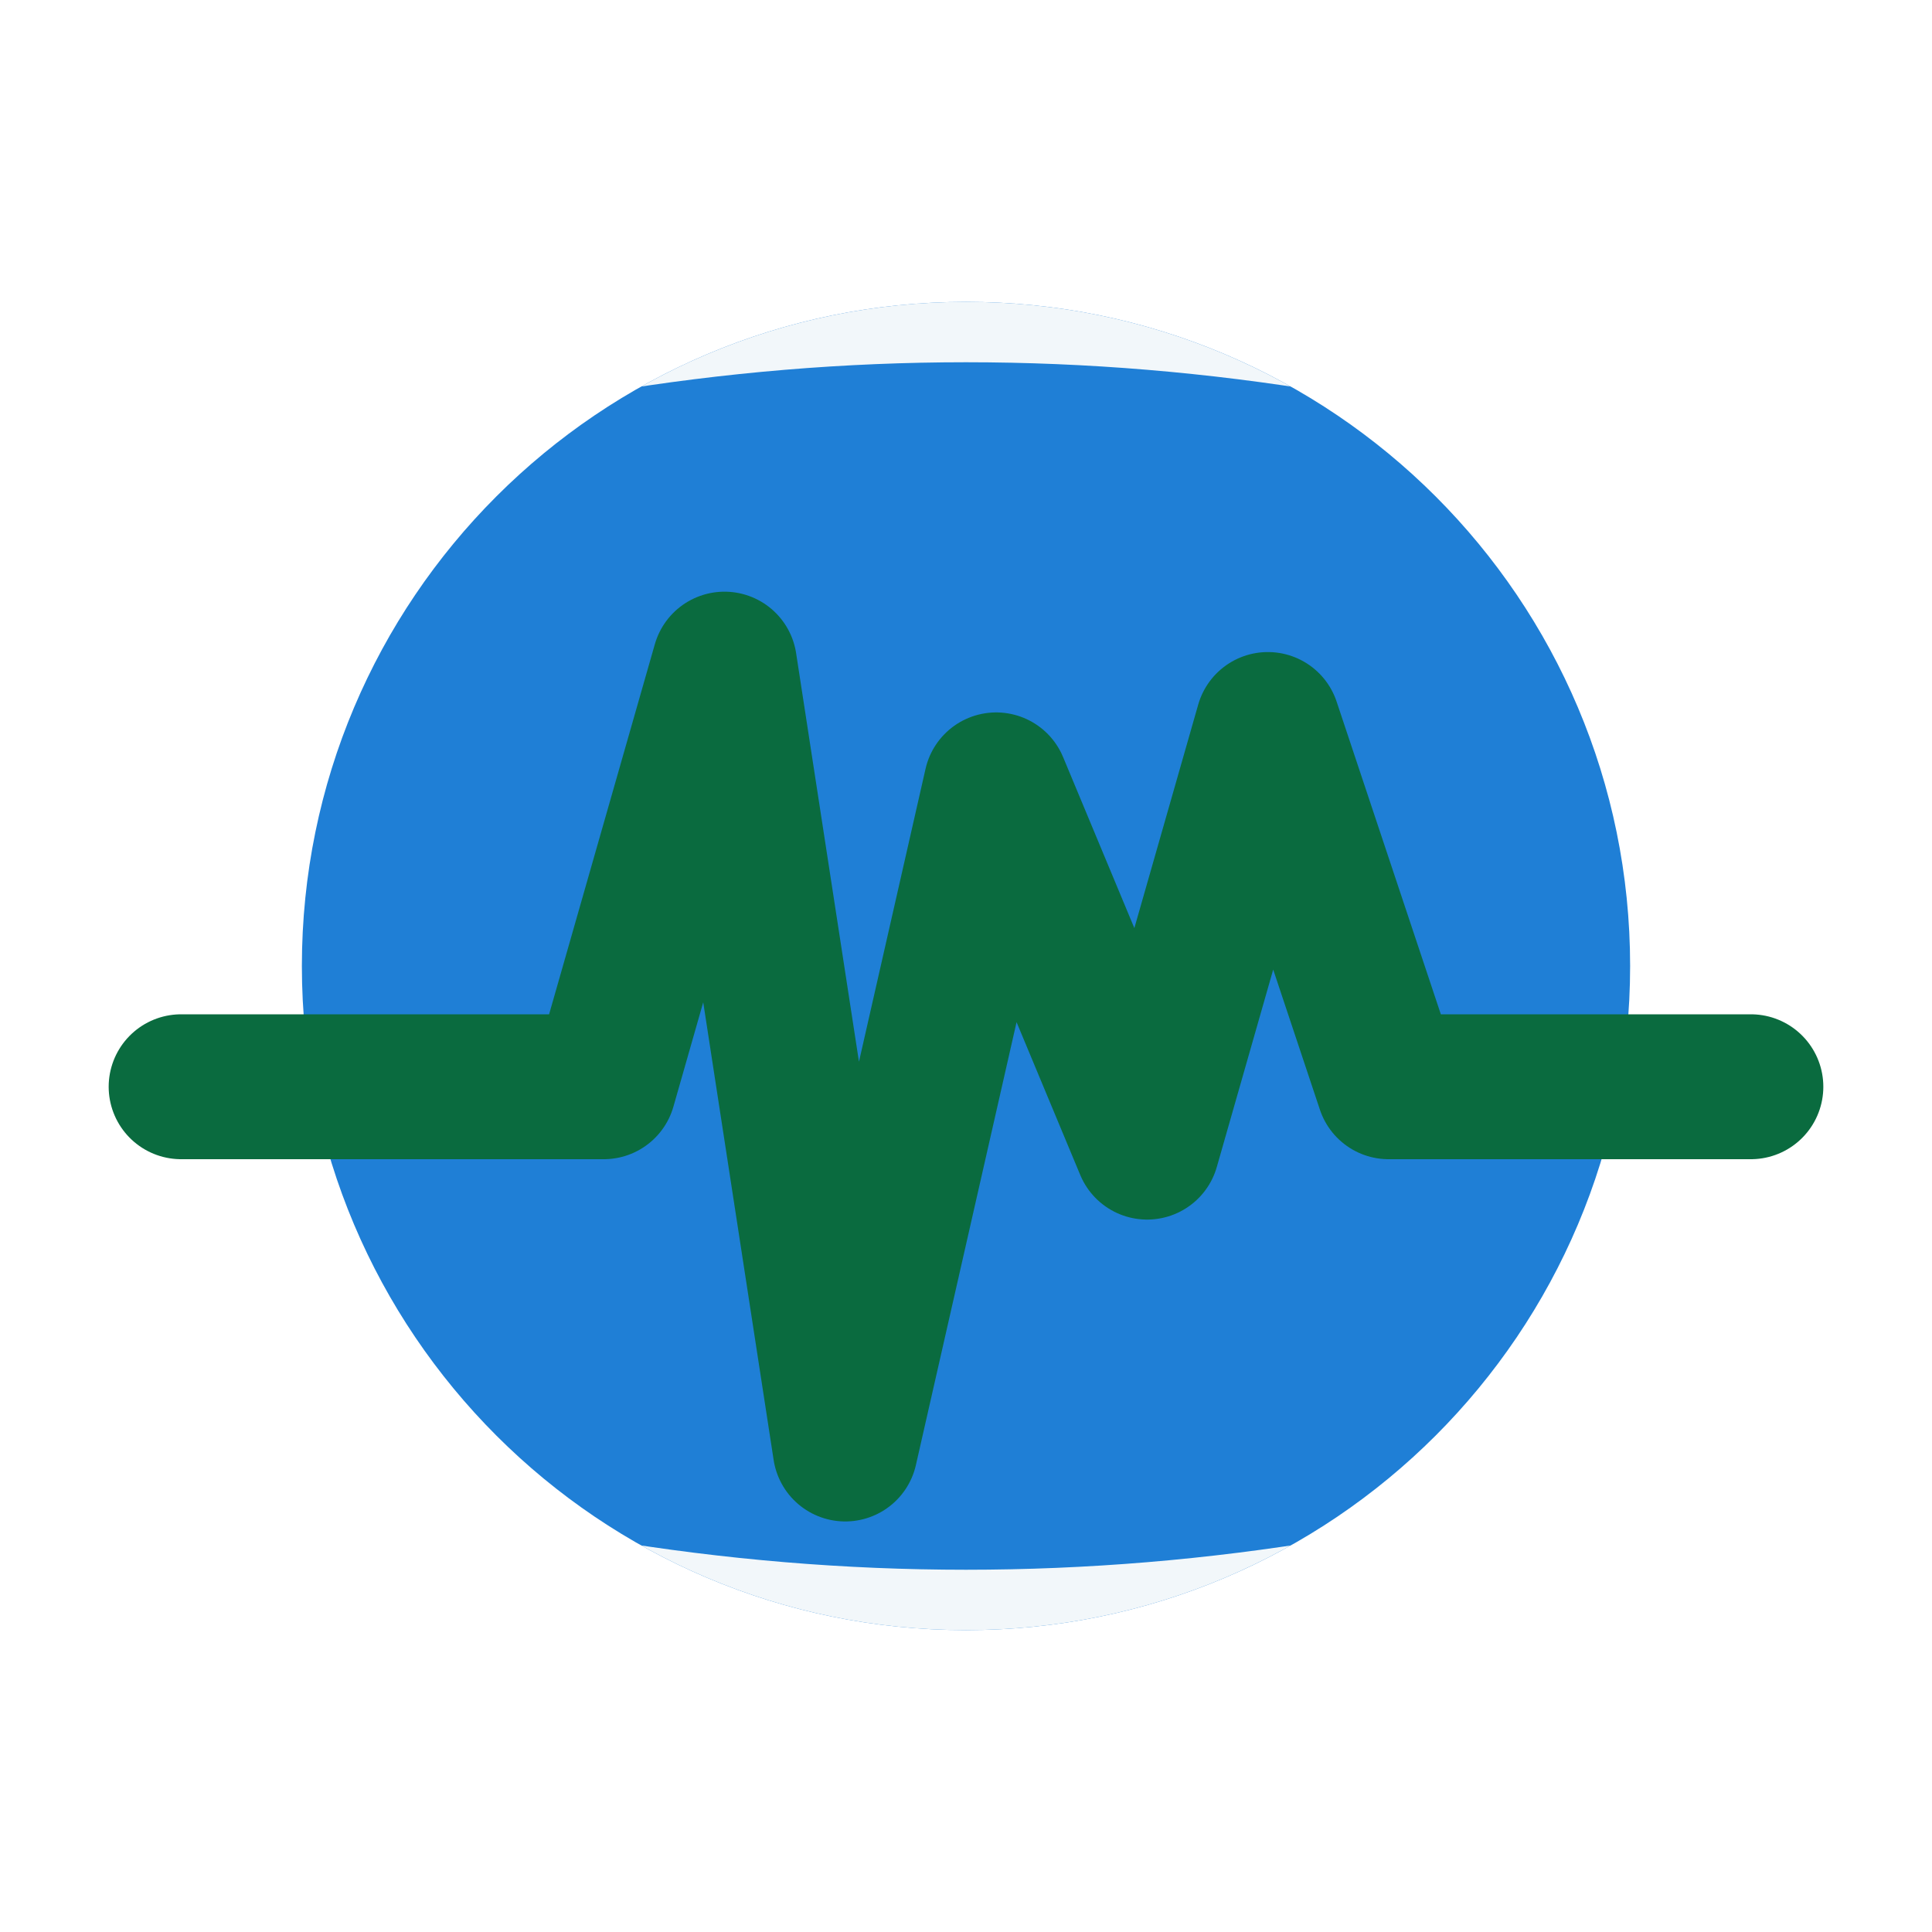
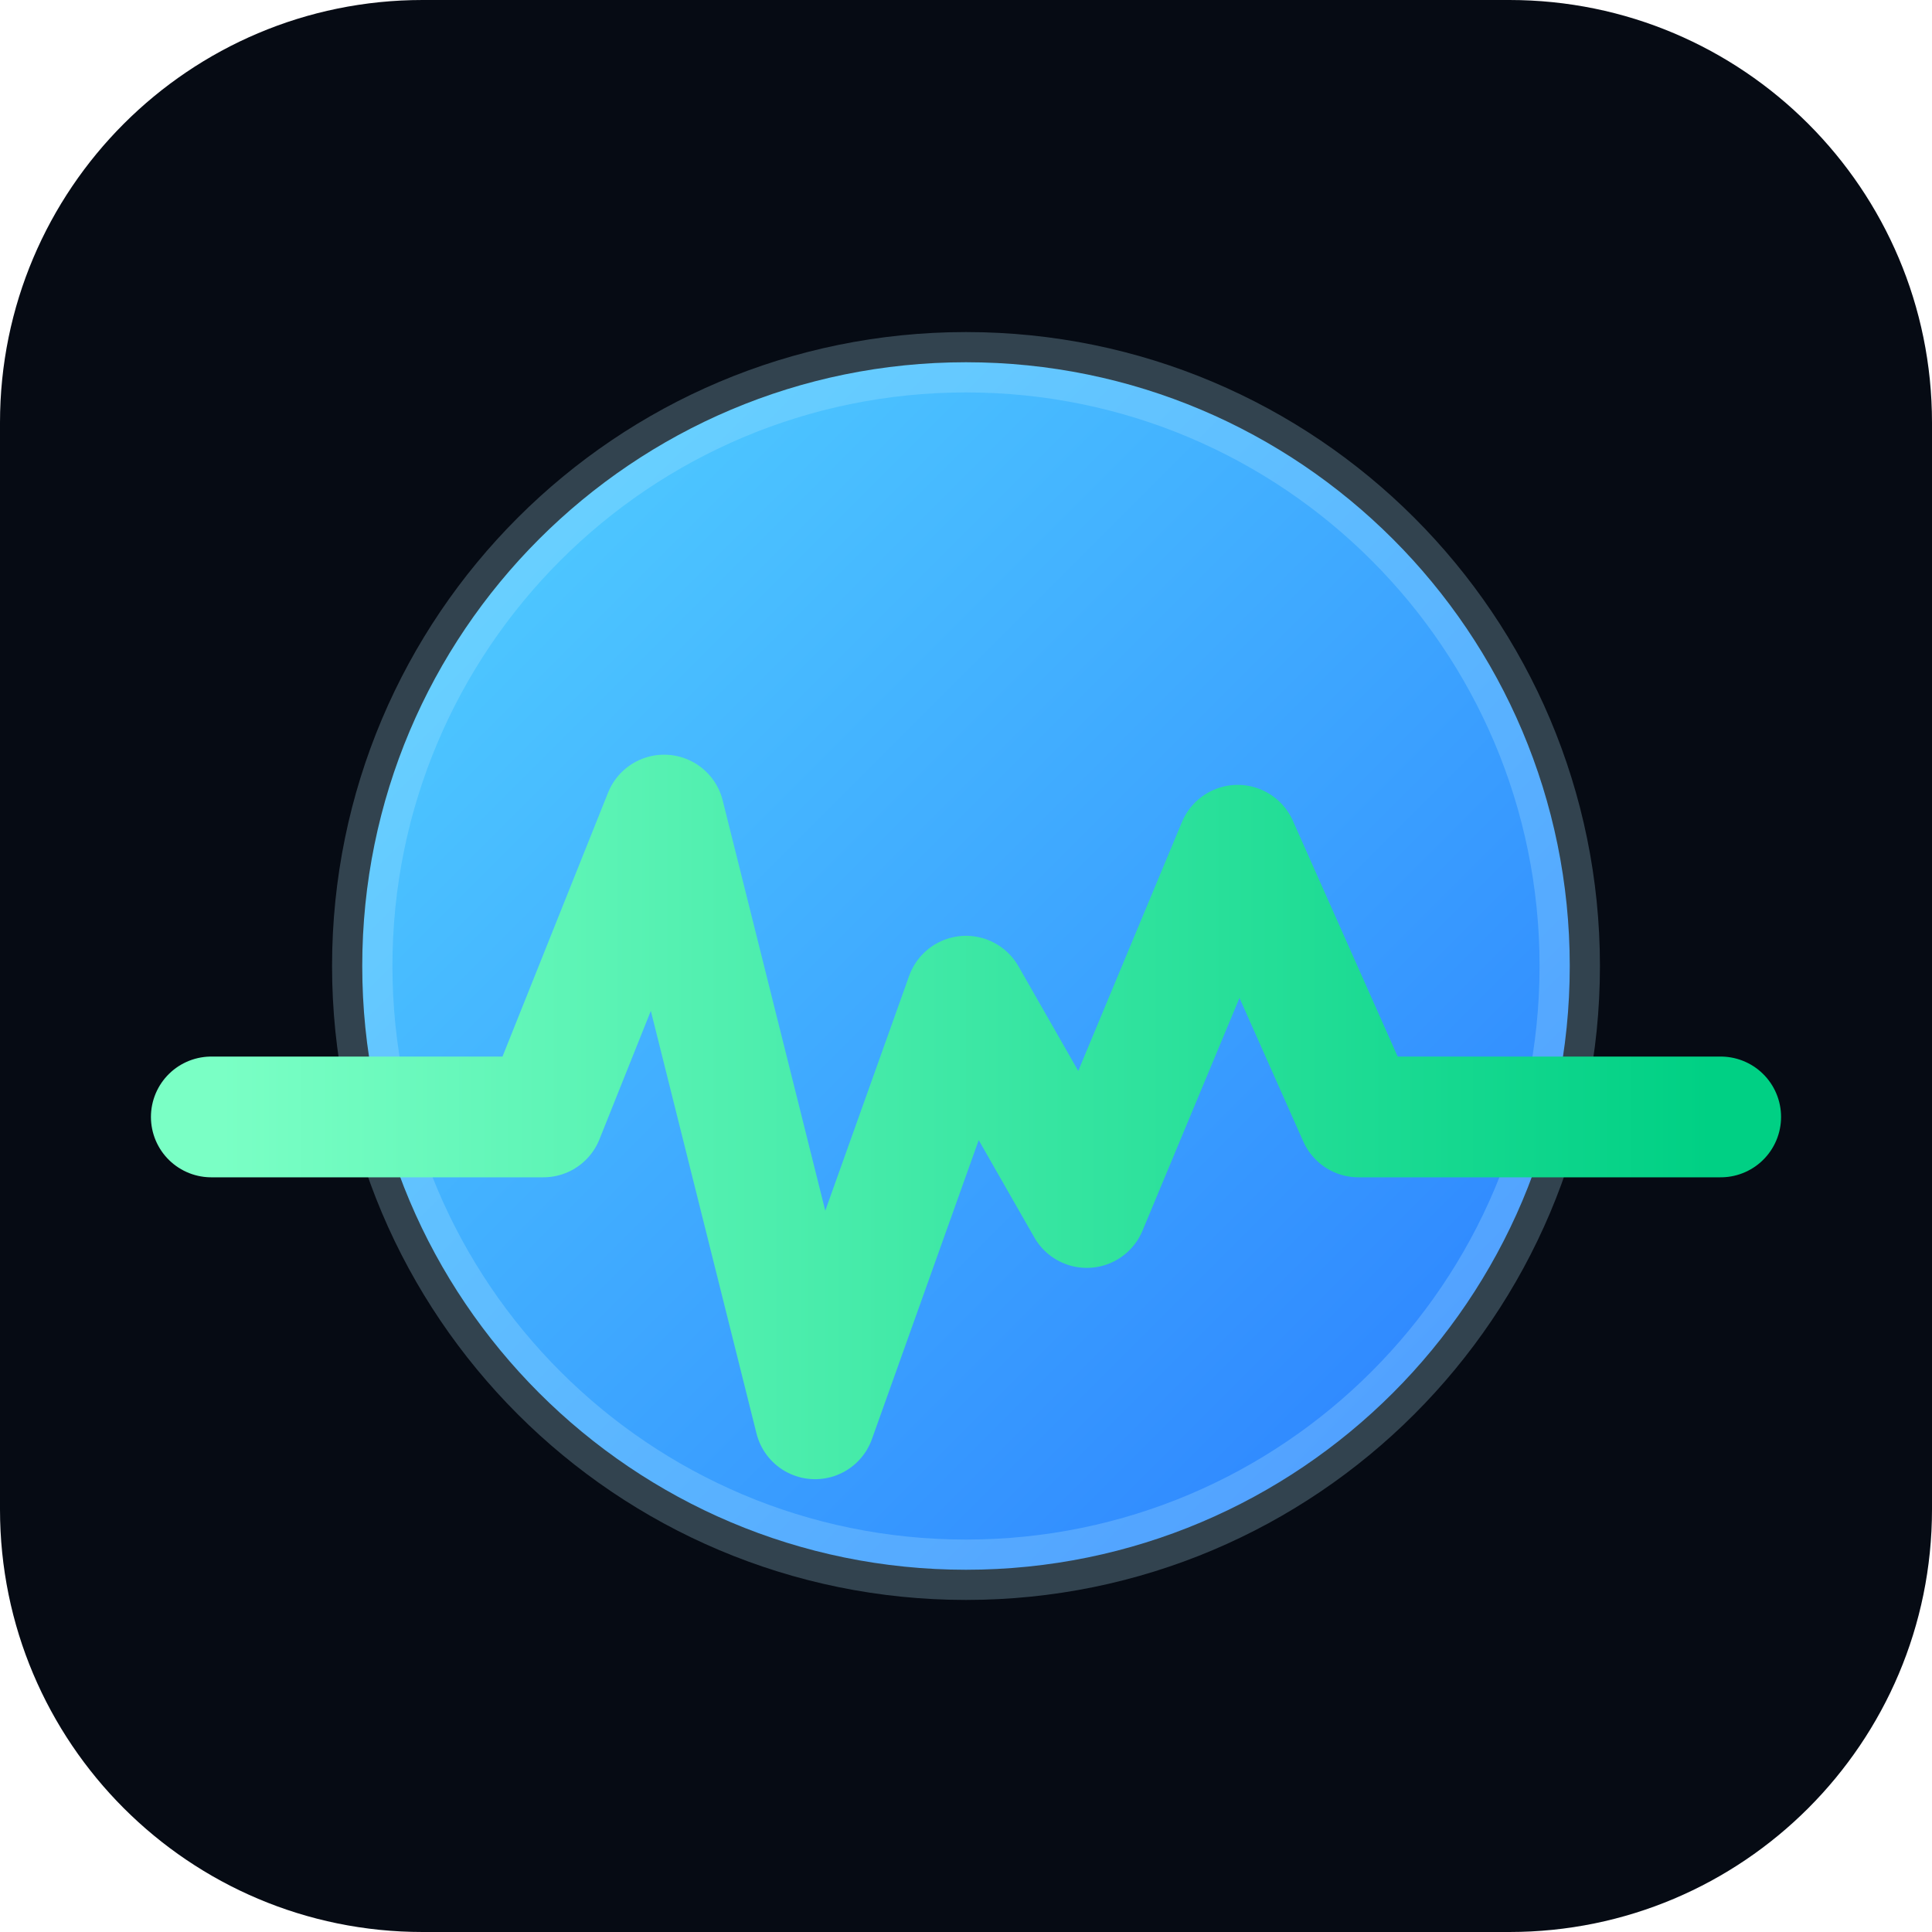
<svg xmlns="http://www.w3.org/2000/svg" viewBox="0 0 64 64">
  <defs>
-     <clipPath id="planetClip">
-       <circle cx="32" cy="32" r="22" />
-     </clipPath>
+     <linearGradient id="ocean" x1="0" y1="0" x2="1" y2="1">
+       <stop offset="0" stop-color="#53d3ff" />
+       <stop offset="1" stop-color="#2a7dff" />
+     </linearGradient>
+     <linearGradient id="pulse" x1="0" y1="0" x2="1" y2="0">
+       <stop offset="0" stop-color="#7affc5" />
+       <stop offset="1" stop-color="#00d084" />
+     </linearGradient>
  </defs>
-   <circle cx="32" cy="32" r="22" fill="#1f7fd6" />
-   <g clip-path="url(#planetClip)" fill="#f2f7fa">
-     <path d="M8 16          Q32 8 56 16          L56 10          Q32 4 8 10          Z" />
-     <path d="M8 48          Q32 56 56 48          L56 54          Q32 60 8 54          Z" />
-   </g>
-   <path d="M6 36        H20        L24 22        L28 48        L33 26        L38 38        L42 24        L46 36        H58" fill="none" stroke="#0a6b3f" stroke-width="4.8" stroke-linecap="round" stroke-linejoin="round" />
+   <rect width="64" height="64" rx="14" fill="#060b14" />
+   <circle cx="32" cy="32" r="20" fill="url(#ocean)" />
+   <circle cx="32" cy="32" r="20" fill="none" stroke="#b9ecff" stroke-opacity="0.25" stroke-width="2" />
+   <path d="M7 37h11l4-10 5 20 5-14 4 7 5-12 4 9h12" fill="none" stroke="url(#pulse)" stroke-linecap="round" stroke-linejoin="round" stroke-width="4" />
</svg>
